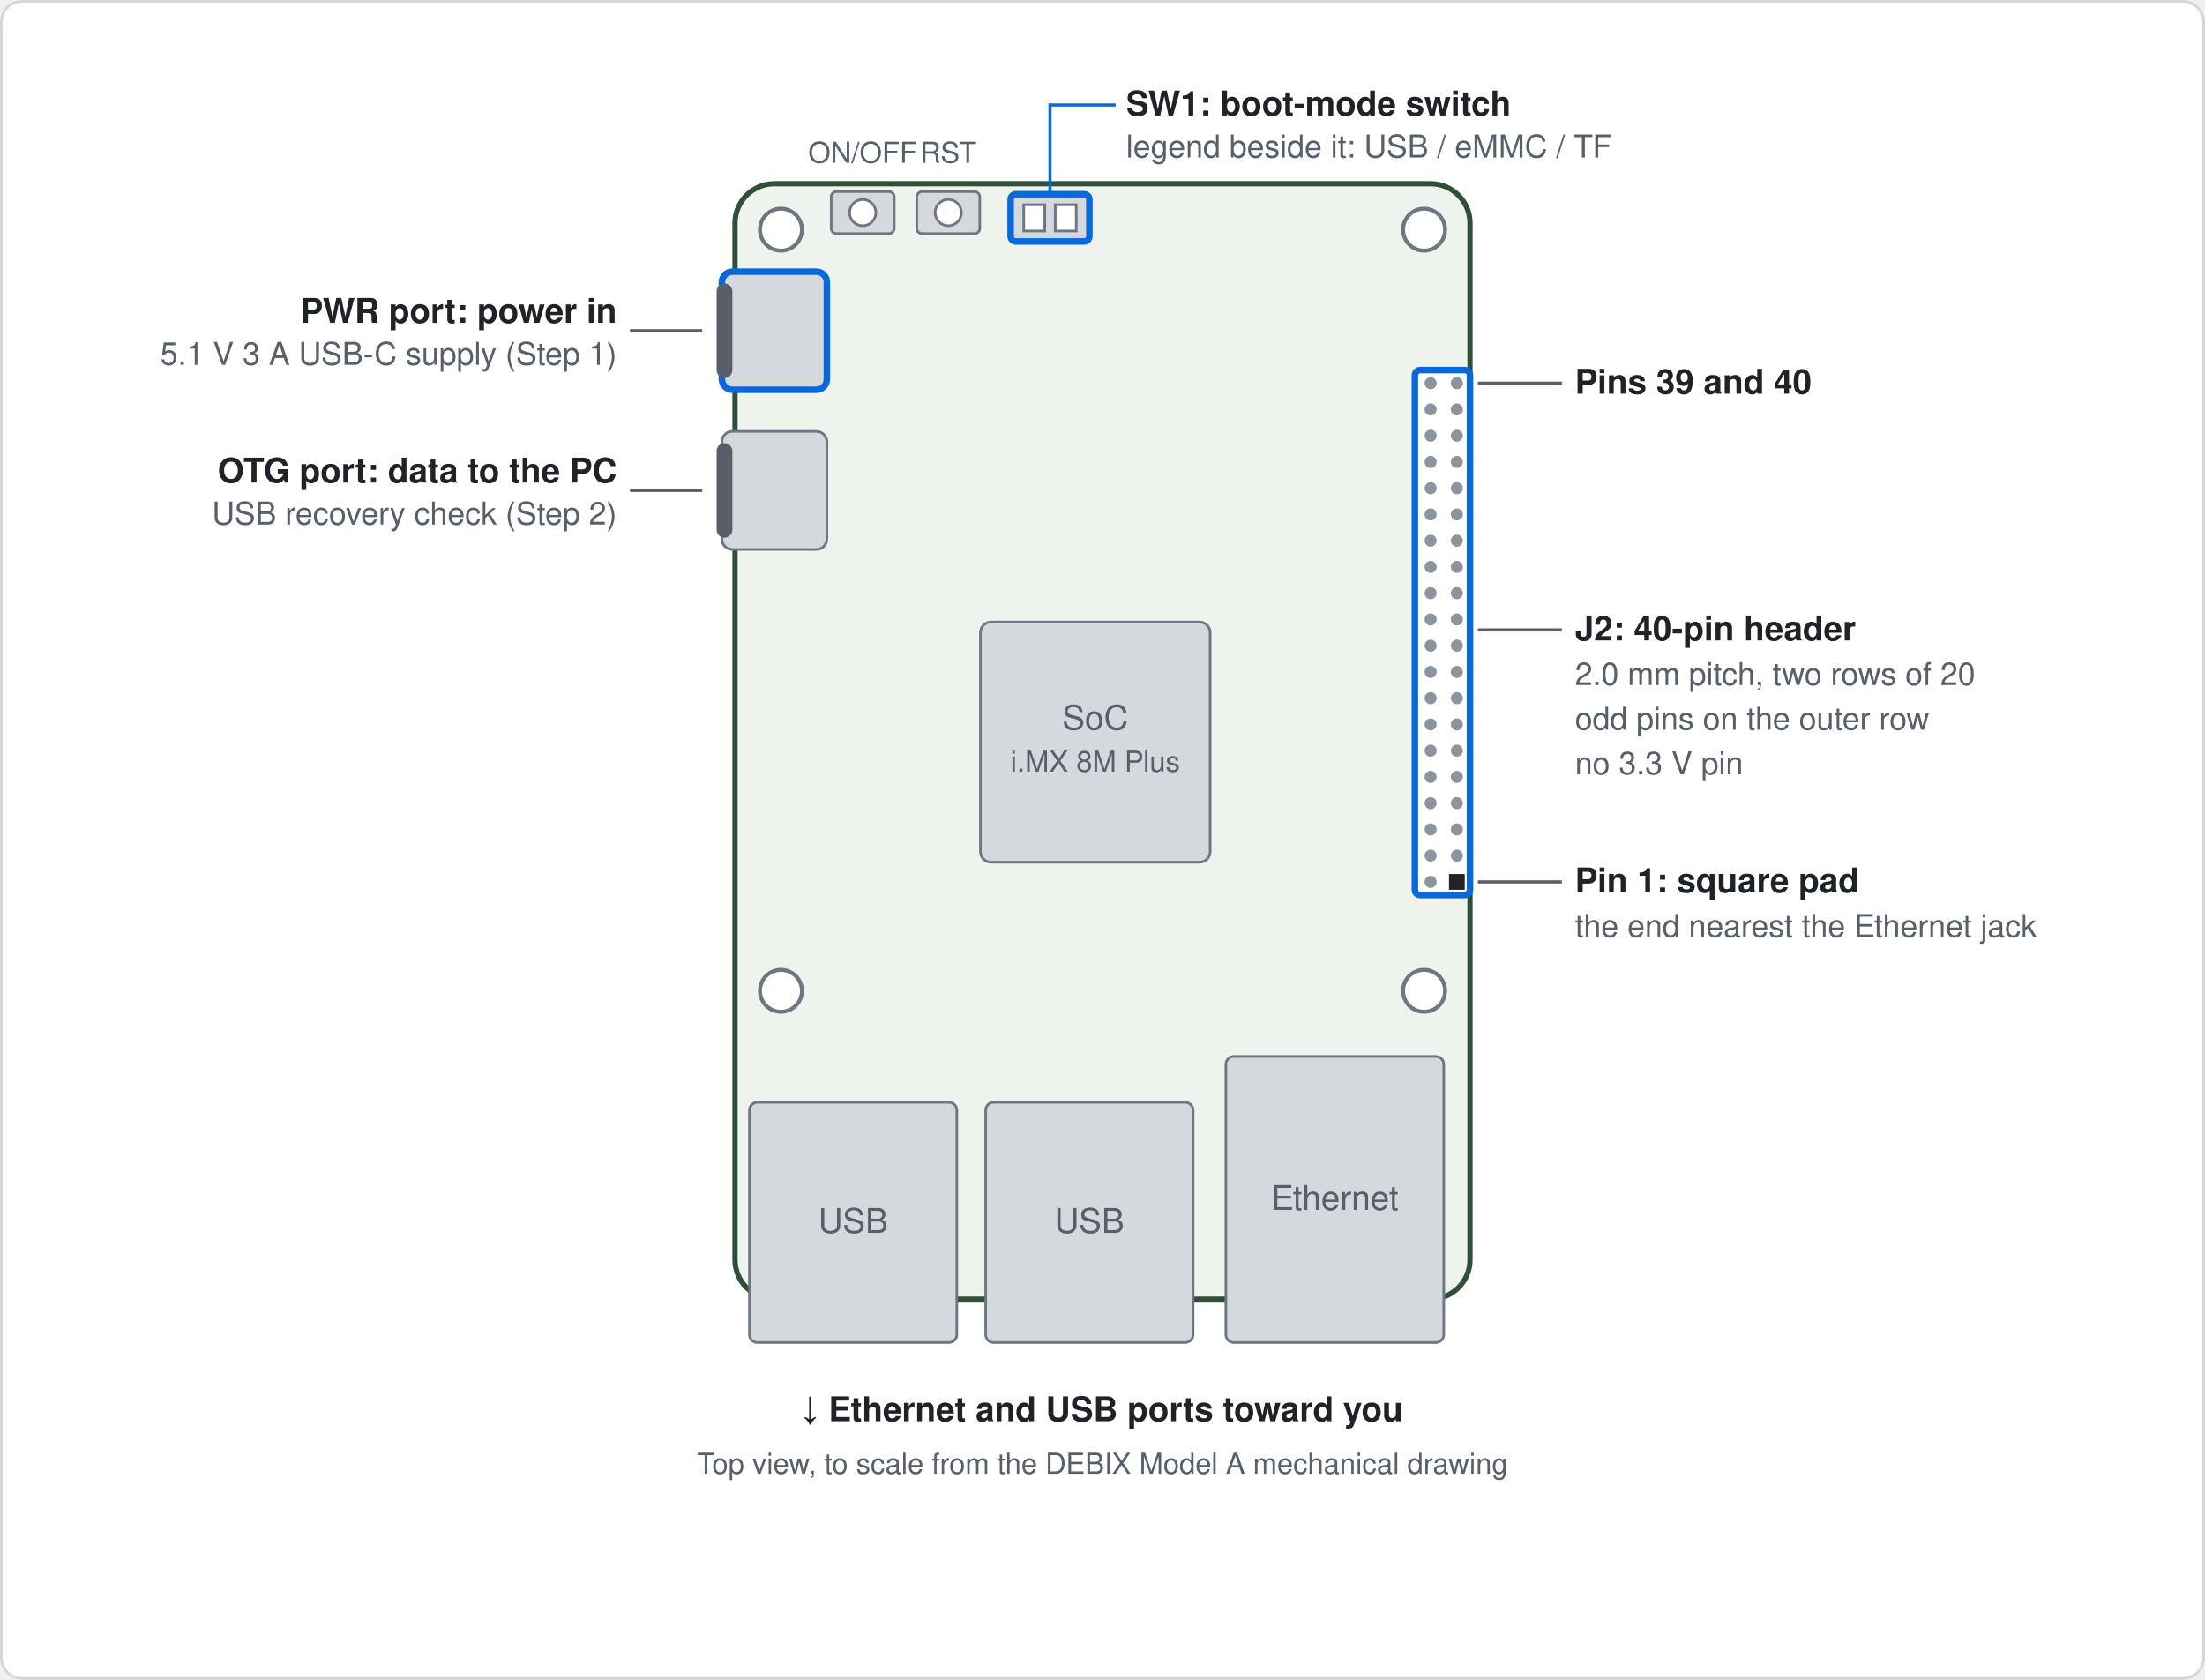
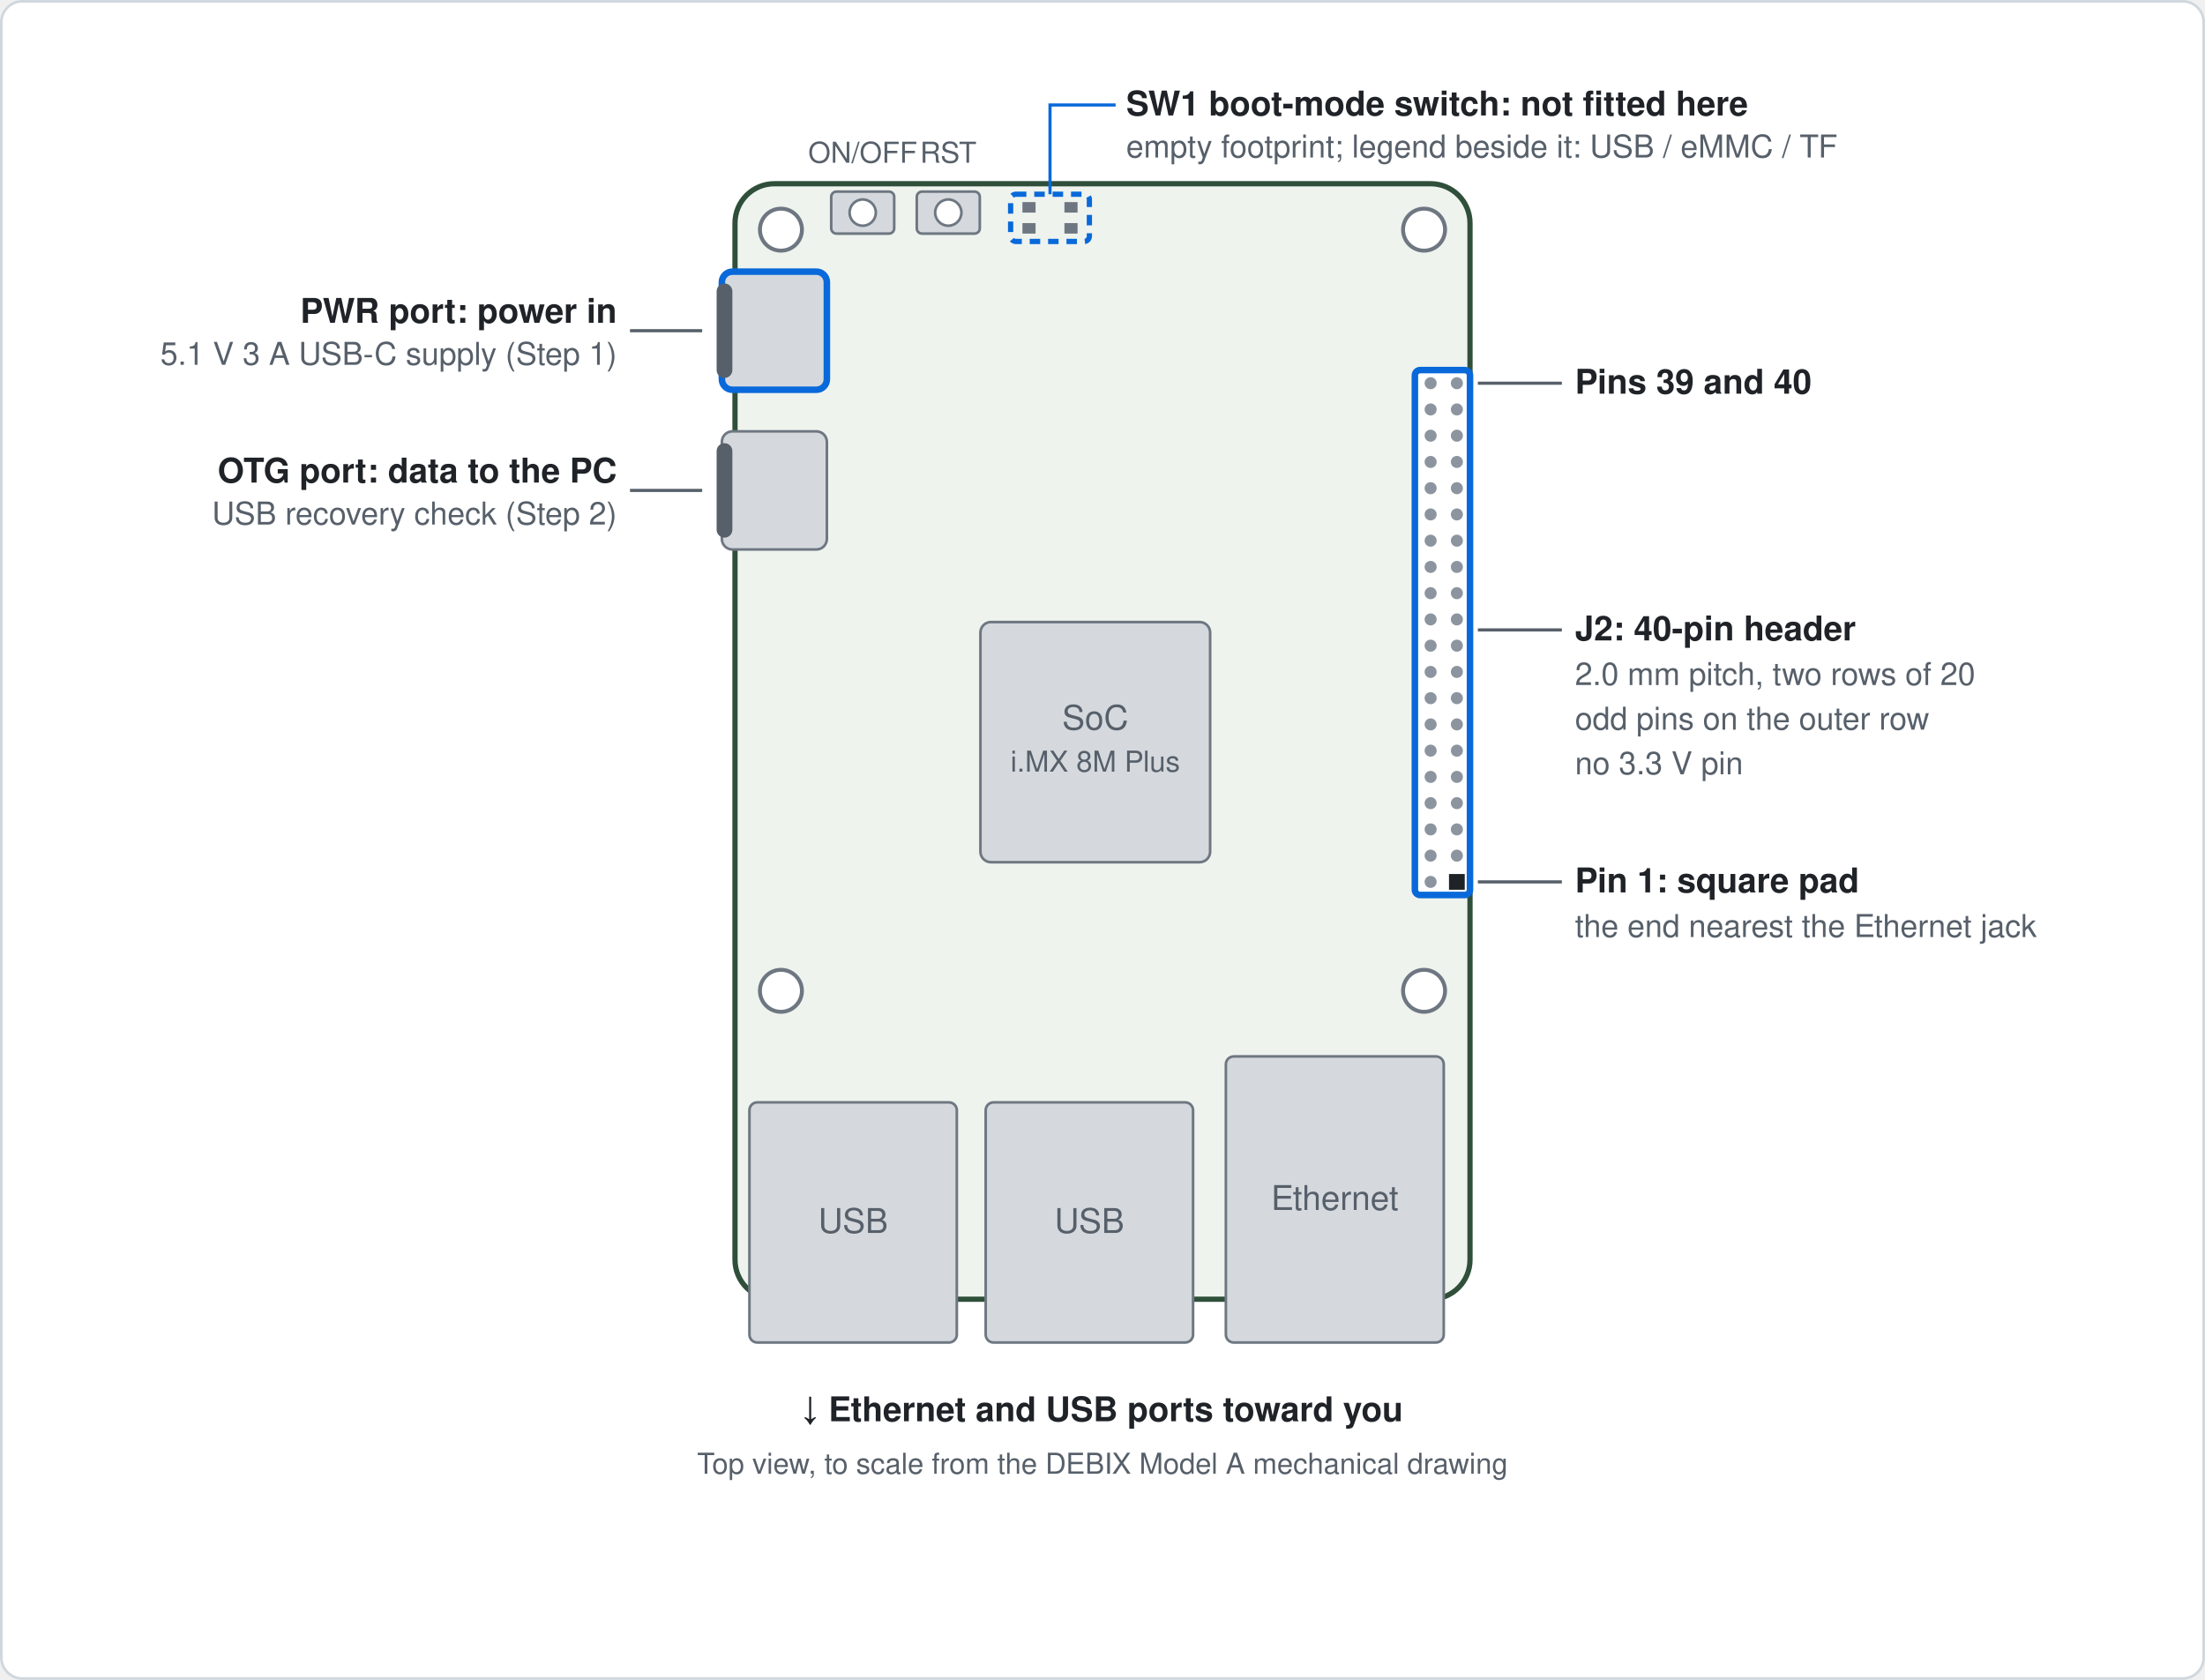
<svg xmlns="http://www.w3.org/2000/svg" width="840" height="640" viewBox="0 0 840 640" font-family="Segoe UI, Helvetica, Arial, sans-serif">
  <rect x="0.5" y="0.5" width="839" height="639" rx="8" fill="#ffffff" stroke="#d0d7de" />
  <rect x="280" y="70" width="280" height="425" rx="15" fill="#eef3ee" stroke="#2f4f3a" stroke-width="2" />
  <circle cx="297.5" cy="87.5" r="8" fill="#ffffff" stroke="#6e7781" stroke-width="1.5" />
  <circle cx="542.5" cy="87.5" r="8" fill="#ffffff" stroke="#6e7781" stroke-width="1.5" />
  <circle cx="297.5" cy="377.5" r="8" fill="#ffffff" stroke="#6e7781" stroke-width="1.5" />
  <circle cx="542.5" cy="377.5" r="8" fill="#ffffff" stroke="#6e7781" stroke-width="1.5" />
  <rect x="373.5" y="237.0" width="87.5" height="91.5" rx="4" fill="#d5d9de" stroke="#6e7781" />
  <text x="417.25" y="278.0" font-size="13" text-anchor="middle" fill="#57606a">SoC</text>
  <text x="417.25" y="294.0" font-size="11" text-anchor="middle" fill="#57606a">i.MX 8M Plus</text>
  <rect x="275" y="103.5" width="40" height="45" rx="4" fill="#d5d9de" stroke="#0969da" stroke-width="2.5" />
  <rect x="273.0" y="108.0" width="6" height="36.0" rx="3" fill="#57606a" />
  <rect x="275" y="164.35" width="40" height="45" rx="4" fill="#d5d9de" stroke="#6e7781" stroke-width="1" />
  <rect x="273.0" y="168.85" width="6" height="36.0" rx="3" fill="#57606a" />
  <rect x="316.65" y="73.0" width="24" height="16" rx="2" fill="#d5d9de" stroke="#6e7781" />
  <circle cx="328.65" cy="81.0" r="5" fill="#ffffff" stroke="#6e7781" />
  <text x="328.65" y="62" font-size="11" text-anchor="middle" fill="#57606a">ON/OFF</text>
  <rect x="349.25" y="73.0" width="24" height="16" rx="2" fill="#d5d9de" stroke="#6e7781" />
  <circle cx="361.25" cy="81.0" r="5" fill="#ffffff" stroke="#6e7781" />
  <text x="361.25" y="62" font-size="11" text-anchor="middle" fill="#57606a">RST</text>
-   <rect x="385.0" y="74.0" width="30" height="18" rx="2" fill="#d5d9de" stroke="#0969da" stroke-width="2.5" />
-   <rect x="390.0" y="78.0" width="8" height="10" fill="#ffffff" stroke="#6e7781" />
-   <rect x="402.0" y="78.0" width="8" height="10" fill="#ffffff" stroke="#6e7781" />
+   <rect x="385.0" y="74.0" width="30" height="18" rx="2" fill="none" stroke="#0969da" stroke-width="2" stroke-dasharray="4 3" />
+   <rect x="389.5" y="77.0" width="5" height="4" fill="#6e7781" />
+   <rect x="389.5" y="85.0" width="5" height="4" fill="#6e7781" />
+   <rect x="405.5" y="77.0" width="5" height="4" fill="#6e7781" />
+   <rect x="405.5" y="85.0" width="5" height="4" fill="#6e7781" />
  <polyline points="400.0,74.0 400.0,40 425.0,40" fill="none" stroke="#0969da" stroke-width="1.2" />
-   <text x="429.0" y="44" font-size="13" text-anchor="start" fill="#1f2328" font-weight="600">SW1: boot-mode switch</text>
-   <text x="429.0" y="60" font-size="12" text-anchor="start" fill="#57606a">legend beside it: USB / eMMC / TF</text>
+   <text x="429.0" y="44" font-size="13" text-anchor="start" fill="#1f2328" font-weight="600">SW1 boot-mode switch: not fitted here</text>
+   <text x="429.0" y="60" font-size="12" text-anchor="start" fill="#57606a">empty footprint; legend beside it: USB / eMMC / TF</text>
  <rect x="285.5" y="420.0" width="79.0" height="91.5" rx="3" fill="#d5d9de" stroke="#6e7781" />
  <text x="325.0" y="469.75" font-size="13" text-anchor="middle" fill="#57606a">USB</text>
  <rect x="375.5" y="420.0" width="79" height="91.5" rx="3" fill="#d5d9de" stroke="#6e7781" />
  <text x="415.0" y="469.75" font-size="13" text-anchor="middle" fill="#57606a">USB</text>
  <rect x="467.0" y="402.5" width="83.0" height="109" rx="3" fill="#d5d9de" stroke="#6e7781" />
  <text x="508.5" y="461.0" font-size="13" text-anchor="middle" fill="#57606a">Ethernet</text>
  <rect x="539.0" y="141.0" width="21.0" height="200" rx="2" fill="#ffffff" stroke="#0969da" stroke-width="2.5" />
  <rect x="552.0" y="333.0" width="6" height="6" fill="#1f2328" />
  <circle cx="545.0" cy="336.0" r="2.3" fill="#8c959f" />
  <circle cx="555.0" cy="326.0" r="2.3" fill="#8c959f" />
  <circle cx="545.0" cy="326.0" r="2.3" fill="#8c959f" />
  <circle cx="555.0" cy="316.0" r="2.3" fill="#8c959f" />
  <circle cx="545.0" cy="316.0" r="2.3" fill="#8c959f" />
  <circle cx="555.0" cy="306.0" r="2.3" fill="#8c959f" />
  <circle cx="545.0" cy="306.0" r="2.3" fill="#8c959f" />
  <circle cx="555.0" cy="296.0" r="2.3" fill="#8c959f" />
  <circle cx="545.0" cy="296.0" r="2.3" fill="#8c959f" />
  <circle cx="555.0" cy="286.0" r="2.3" fill="#8c959f" />
  <circle cx="545.0" cy="286.0" r="2.3" fill="#8c959f" />
  <circle cx="555.0" cy="276.0" r="2.3" fill="#8c959f" />
  <circle cx="545.0" cy="276.0" r="2.3" fill="#8c959f" />
  <circle cx="555.0" cy="266.0" r="2.3" fill="#8c959f" />
  <circle cx="545.0" cy="266.0" r="2.3" fill="#8c959f" />
  <circle cx="555.0" cy="256.0" r="2.3" fill="#8c959f" />
  <circle cx="545.0" cy="256.0" r="2.3" fill="#8c959f" />
  <circle cx="555.0" cy="246.0" r="2.3" fill="#8c959f" />
  <circle cx="545.0" cy="246.0" r="2.3" fill="#8c959f" />
  <circle cx="555.0" cy="236.0" r="2.3" fill="#8c959f" />
  <circle cx="545.0" cy="236.0" r="2.3" fill="#8c959f" />
  <circle cx="555.0" cy="226.0" r="2.3" fill="#8c959f" />
  <circle cx="545.0" cy="226.0" r="2.3" fill="#8c959f" />
  <circle cx="555.0" cy="216.0" r="2.3" fill="#8c959f" />
  <circle cx="545.0" cy="216.0" r="2.3" fill="#8c959f" />
  <circle cx="555.0" cy="206.0" r="2.3" fill="#8c959f" />
  <circle cx="545.0" cy="206.0" r="2.3" fill="#8c959f" />
  <circle cx="555.0" cy="196.0" r="2.3" fill="#8c959f" />
  <circle cx="545.0" cy="196.0" r="2.3" fill="#8c959f" />
  <circle cx="555.0" cy="186.0" r="2.3" fill="#8c959f" />
  <circle cx="545.0" cy="186.0" r="2.3" fill="#8c959f" />
  <circle cx="555.0" cy="176.0" r="2.3" fill="#8c959f" />
  <circle cx="545.0" cy="176.0" r="2.3" fill="#8c959f" />
  <circle cx="555.0" cy="166.0" r="2.3" fill="#8c959f" />
  <circle cx="545.0" cy="166.0" r="2.3" fill="#8c959f" />
  <circle cx="555.0" cy="156.0" r="2.3" fill="#8c959f" />
  <circle cx="545.0" cy="156.0" r="2.3" fill="#8c959f" />
  <circle cx="555.0" cy="146.0" r="2.3" fill="#8c959f" />
  <circle cx="545.0" cy="146.0" r="2.3" fill="#8c959f" />
  <line x1="267.5" y1="126.0" x2="240" y2="126.0" stroke="#57606a" stroke-width="1.2" />
  <text x="235" y="123.0" font-size="13" text-anchor="end" fill="#1f2328" font-weight="600">PWR port: power in</text>
  <text x="235" y="139.0" font-size="12" text-anchor="end" fill="#57606a">5.1 V 3 A USB-C supply (Step 1)</text>
  <line x1="267.5" y1="186.85" x2="240" y2="186.85" stroke="#57606a" stroke-width="1.2" />
  <text x="235" y="183.85" font-size="13" text-anchor="end" fill="#1f2328" font-weight="600">OTG port: data to the PC</text>
  <text x="235" y="199.85" font-size="12" text-anchor="end" fill="#57606a">USB recovery check (Step 2)</text>
  <line x1="563" y1="146.0" x2="595" y2="146.0" stroke="#57606a" stroke-width="1.2" />
  <text x="600" y="150.0" font-size="13" text-anchor="start" fill="#1f2328" font-weight="600">Pins 39 and 40</text>
  <line x1="563" y1="240.0" x2="595" y2="240.0" stroke="#57606a" stroke-width="1.2" />
  <text x="600" y="244.0" font-size="13" text-anchor="start" fill="#1f2328" font-weight="600">J2: 40-pin header</text>
  <text x="600" y="261.0" font-size="12" text-anchor="start" fill="#57606a">2.0 mm pitch, two rows of 20</text>
  <text x="600" y="278.0" font-size="12" text-anchor="start" fill="#57606a">odd pins on the outer row</text>
  <text x="600" y="295.0" font-size="12" text-anchor="start" fill="#57606a">no 3.3 V pin</text>
  <line x1="563" y1="336.0" x2="595" y2="336.0" stroke="#57606a" stroke-width="1.2" />
  <text x="600" y="340.0" font-size="13" text-anchor="start" fill="#1f2328" font-weight="600">Pin 1: square pad</text>
  <text x="600" y="357.0" font-size="12" text-anchor="start" fill="#57606a">the end nearest the Ethernet jack</text>
  <text x="420" y="541.5" font-size="13" text-anchor="middle" fill="#1f2328" font-weight="600">↓ Ethernet and USB ports toward you</text>
  <text x="420" y="561.5" font-size="11" text-anchor="middle" fill="#57606a">Top view, to scale from the DEBIX Model A mechanical drawing</text>
</svg>
